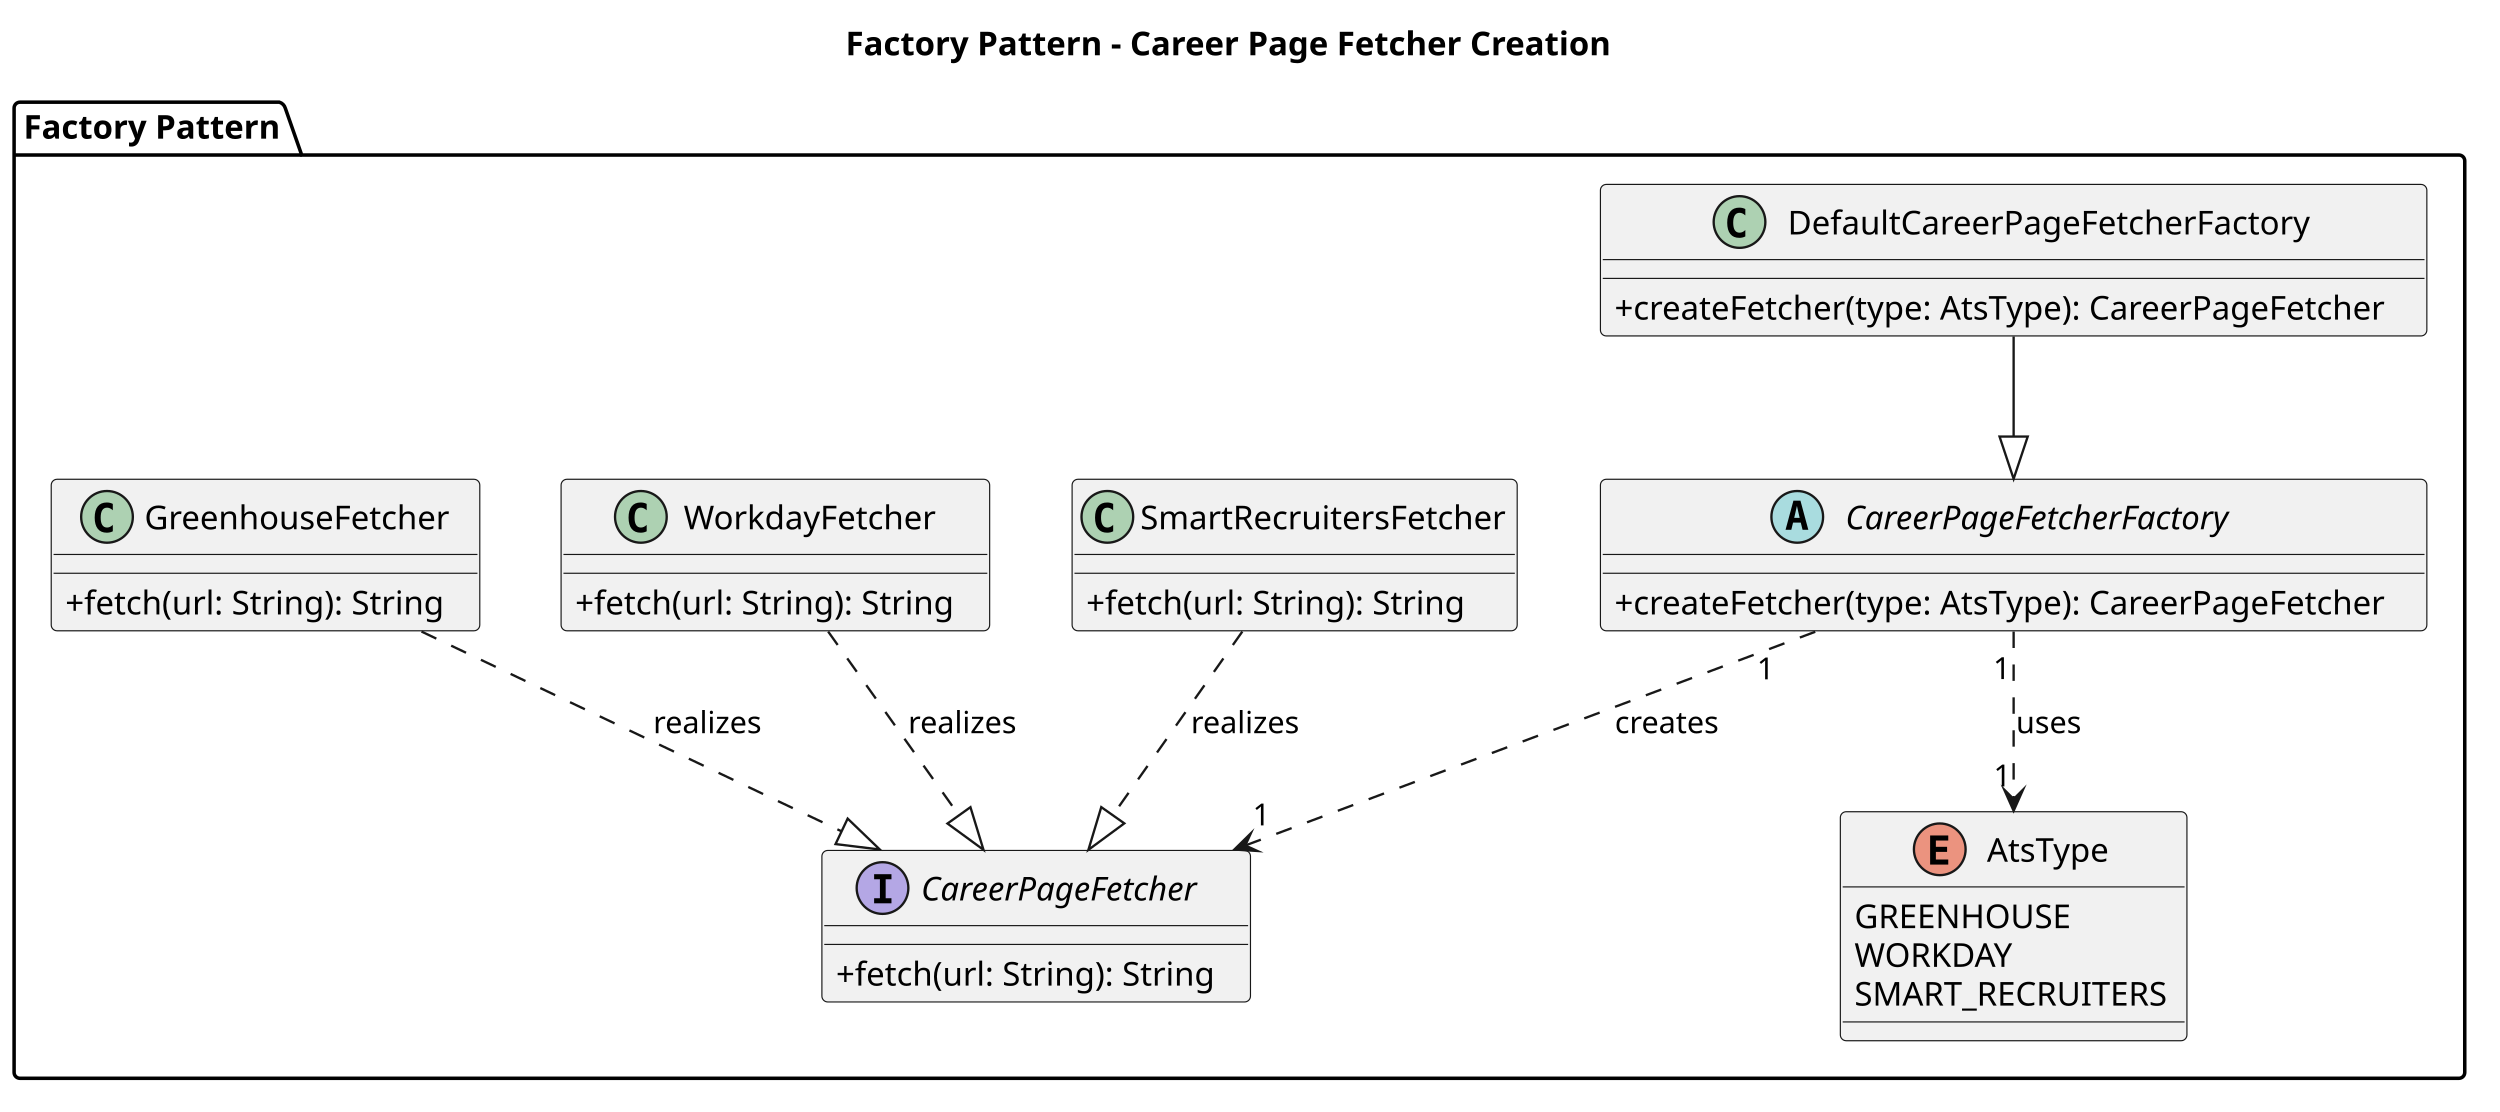
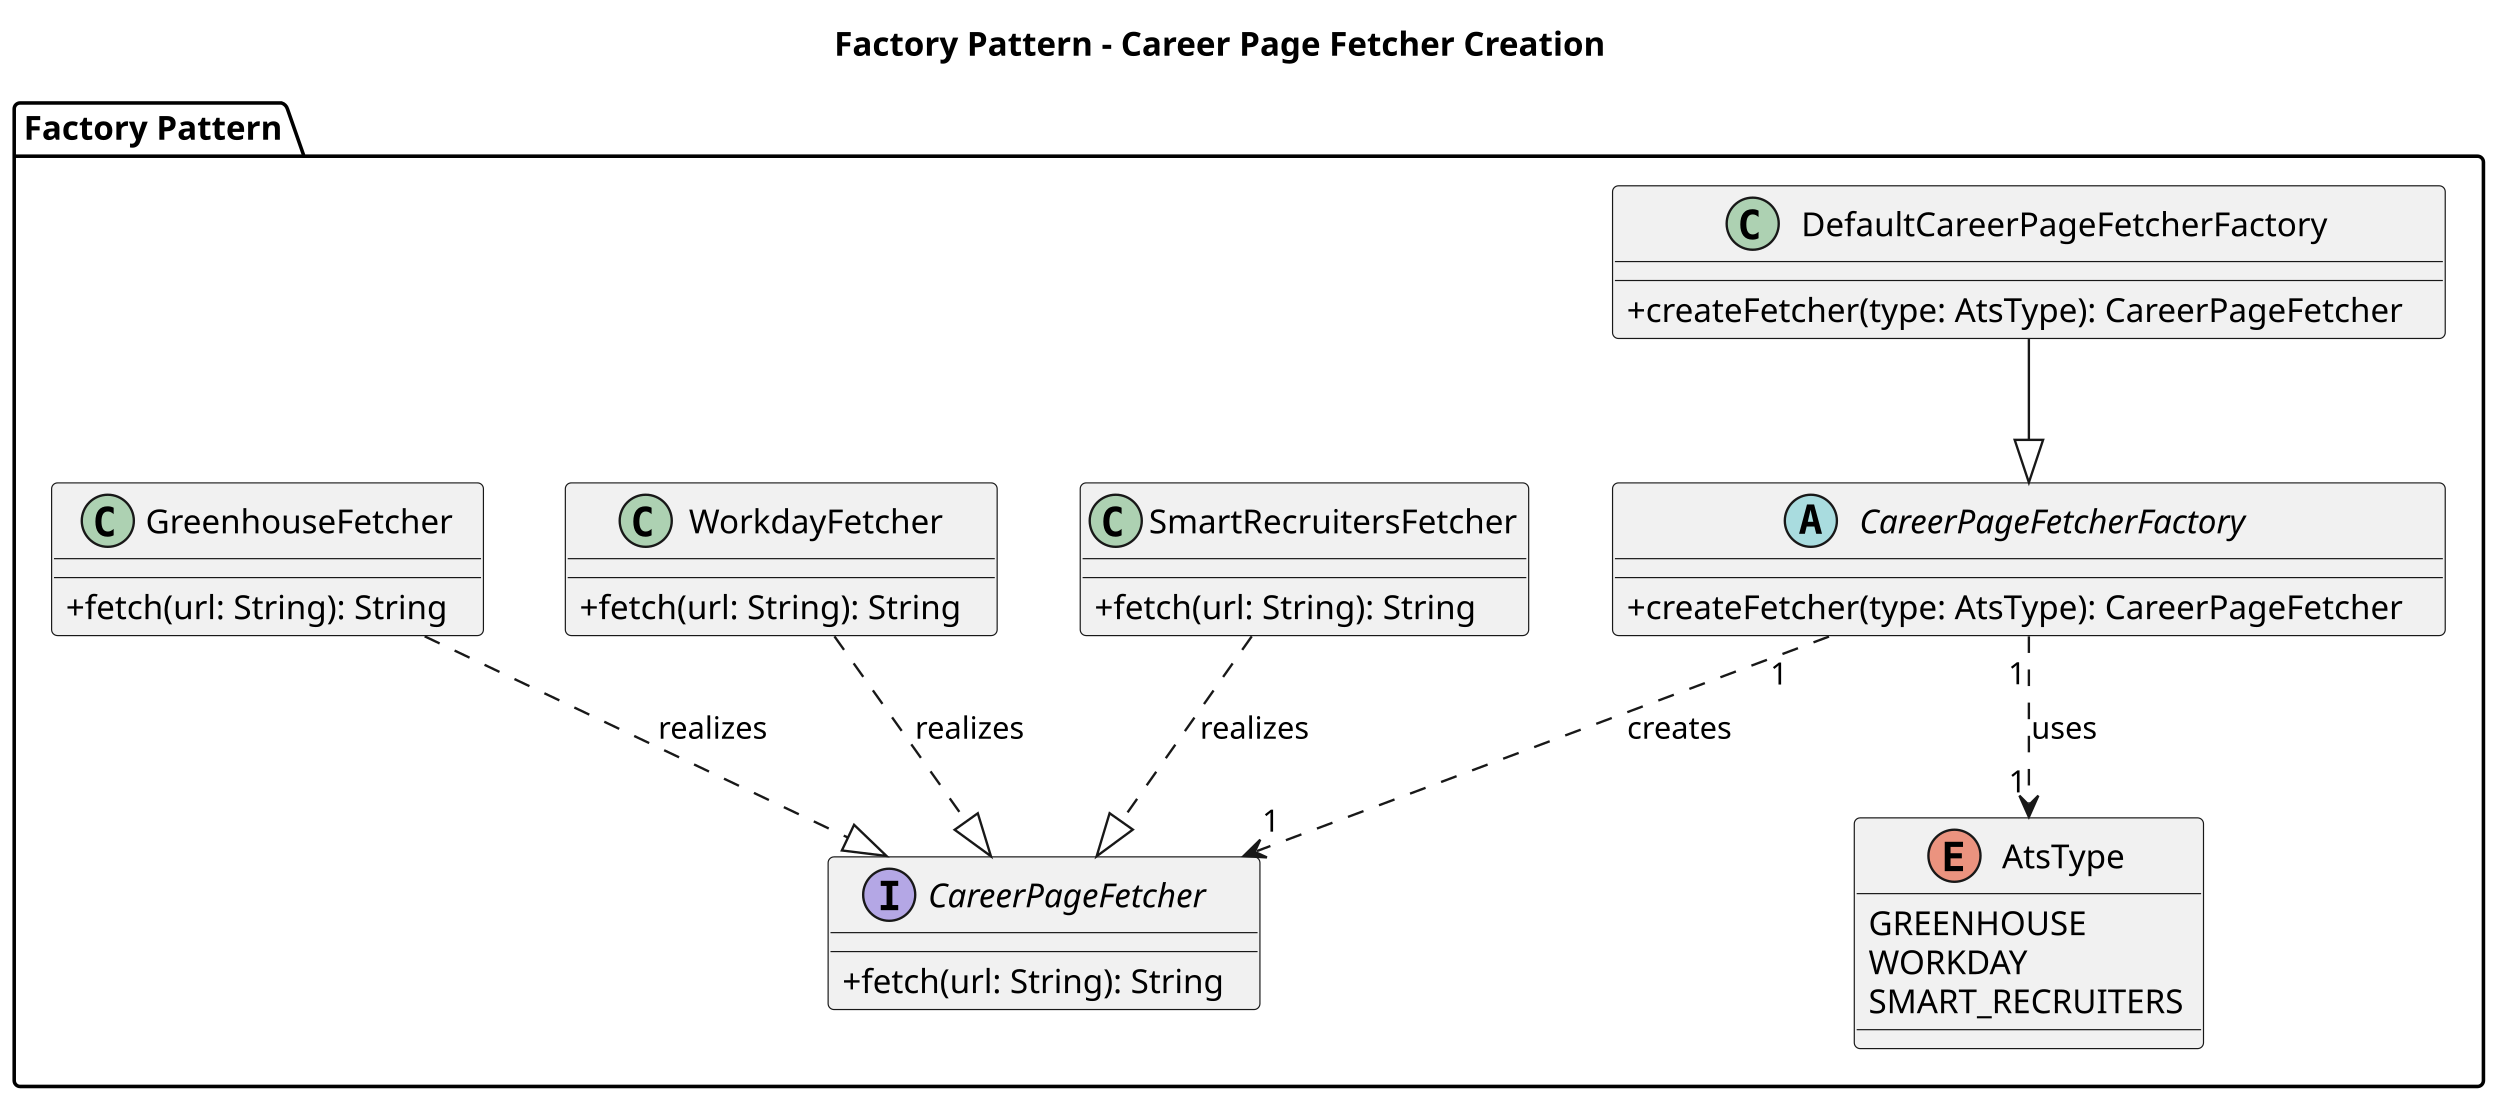
- <svg xmlns="http://www.w3.org/2000/svg" contentStyleType="text/css" data-diagram-type="CLASS" height="473px" preserveAspectRatio="none" style="width:1064px;height:473px;background:#FFFFFF;" version="1.1" viewBox="0 0 1064 473" width="1064px" zoomAndPan="magnify">
+ <svg xmlns="http://www.w3.org/2000/svg" contentStyleType="text/css" height="465px" preserveAspectRatio="none" style="width:1056px;height:465px;background:#FFFFFF;" version="1.1" viewBox="0 0 1056 465" width="1056px" zoomAndPan="magnify">
  <defs />
  <g>
-     <g class="title" data-source-line="2304">
-       <text fill="#000000" font-family="sans-serif" font-size="14" font-weight="700" lengthAdjust="spacing" textLength="337.272" x="359.864" y="23.535">Factory Pattern - Career Page Fetcher Creation</text>
+     <text fill="#000000" font-family="sans-serif" font-size="14" font-weight="bold" lengthAdjust="spacing" textLength="337.272" x="352.364" y="23.535">Factory Pattern - Career Page Fetcher Creation</text>
+     <g id="cluster_Factory Pattern">
+       <path d="M8.5,43.488 L118.902,43.488 A3.75,3.75 0 0 1 121.402,45.988 L128.402,65.977 L1046.5,65.977 A2.5,2.5 0 0 1 1049,68.477 L1049,456.428 A2.5,2.5 0 0 1 1046.5,458.928 L8.5,458.928 A2.5,2.5 0 0 1 6,456.428 L6,45.988 A2.5,2.5 0 0 1 8.5,43.488 " fill="none" style="stroke:#000000;stroke-width:1.5;" />
+       <line style="stroke:#000000;stroke-width:1.5;" x1="6" x2="128.402" y1="65.977" y2="65.977" />
+       <text fill="#000000" font-family="sans-serif" font-size="14" font-weight="bold" lengthAdjust="spacing" textLength="109.402" x="10" y="59.023">Factory Pattern</text>
    </g>
-     <g class="cluster" data-qualified-name="Factory Pattern" data-source-line="2307" id="ent0001">
-       <path d="M8.5,43.488 L118.902,43.488 A3.75,3.75 0 0 1 121.402,45.988 L128.402,65.977 L1046.5,65.977 A2.5,2.5 0 0 1 1049,68.477 L1049,456.428 A2.5,2.5 0 0 1 1046.5,458.928 L8.5,458.928 A2.5,2.5 0 0 1 6,456.428 L6,45.988 A2.5,2.5 0 0 1 8.5,43.488" fill="none" style="stroke:#000000;stroke-width:1.5;" />
-       <line style="stroke:#000000;stroke-width:1.5;" x1="6" x2="128.402" y1="65.977" y2="65.977" />
-       <text fill="#000000" font-family="sans-serif" font-size="14" font-weight="700" lengthAdjust="spacing" textLength="109.402" x="10" y="59.023">Factory Pattern</text>
-     </g>
-     <g class="entity" data-qualified-name="Factory Pattern.AtsType" data-source-line="2308" id="ent0002">
-       <rect fill="#F1F1F1" height="97.465" rx="2.5" ry="2.5" style="stroke:#181818;stroke-width:0.5;" width="147.509" x="783.25" y="345.468" />
+     <g id="elem_AtsType">
+       <rect codeLine="2179" fill="#F1F1F1" height="97.465" id="AtsType" rx="2.5" ry="2.5" style="stroke:#181818;stroke-width:0.5;" width="147.509" x="783.25" y="345.468" />
      <ellipse cx="825.564" cy="361.468" fill="#EB937F" rx="11" ry="11" style="stroke:#181818;stroke-width:1;" />
      <path d="M829.178,367.968 L821.459,367.968 L821.459,355.575 L829.178,355.575 L829.178,357.733 L823.908,357.733 L823.908,360.406 L828.68,360.406 L828.68,362.565 L823.908,362.565 L823.908,365.81 L829.178,365.81 Z " fill="#000000" />
      <text fill="#000000" font-family="sans-serif" font-size="14" lengthAdjust="spacing" textLength="54.81" x="845.634" y="366.759">AtsType</text>
      <line style="stroke:#181818;stroke-width:0.5;" x1="784.25" x2="929.759" y1="377.468" y2="377.468" />
      <text fill="#000000" font-family="sans-serif" font-size="14" lengthAdjust="spacing" textLength="90.481" x="789.25" y="395.003">GREENHOUSE</text>
      <text fill="#000000" font-family="sans-serif" font-size="14" lengthAdjust="spacing" textLength="69.713" x="789.25" y="411.492">WORKDAY</text>
      <text fill="#000000" font-family="sans-serif" font-size="14" lengthAdjust="spacing" textLength="135.509" x="789.25" y="427.98">SMART_RECRUITERS</text>
      <line style="stroke:#181818;stroke-width:0.5;" x1="784.25" x2="929.759" y1="434.933" y2="434.933" />
    </g>
-     <g class="entity" data-qualified-name="Factory Pattern.CareerPageFetcher" data-source-line="2314" id="ent0003">
-       <rect fill="#F1F1F1" height="64.488" rx="2.5" ry="2.5" style="stroke:#181818;stroke-width:0.5;" width="182.399" x="349.8" y="361.948" />
+     <g id="elem_CareerPageFetcher">
+       <rect codeLine="2185" fill="#F1F1F1" height="64.488" id="CareerPageFetcher" rx="2.5" ry="2.5" style="stroke:#181818;stroke-width:0.5;" width="182.399" x="349.8" y="361.948" />
      <ellipse cx="375.598" cy="377.948" fill="#B4A7E5" rx="11" ry="11" style="stroke:#181818;stroke-width:1;" />
      <path d="M372.026,374.213 L372.026,372.055 L379.405,372.055 L379.405,374.213 L376.94,374.213 L376.94,382.29 L379.405,382.29 L379.405,384.448 L372.026,384.448 L372.026,382.29 L374.491,382.29 L374.491,374.213 Z " fill="#000000" />
      <text fill="#000000" font-family="sans-serif" font-size="14" font-style="italic" lengthAdjust="spacing" textLength="126.403" x="391.998" y="383.239">CareerPageFetcher</text>
      <line style="stroke:#181818;stroke-width:0.5;" x1="350.8" x2="531.199" y1="393.948" y2="393.948" />
      <line style="stroke:#181818;stroke-width:0.5;" x1="350.8" x2="531.199" y1="401.948" y2="401.948" />
      <text fill="#000000" font-family="sans-serif" font-size="14" lengthAdjust="spacing" textLength="170.399" x="355.8" y="419.483">+fetch(url: String): String</text>
    </g>
-     <g class="entity" data-qualified-name="Factory Pattern.GreenhouseFetcher" data-source-line="2318" id="ent0004">
-       <rect fill="#F1F1F1" height="64.488" rx="2.5" ry="2.5" style="stroke:#181818;stroke-width:0.5;" width="182.399" x="21.8" y="203.978" />
+     <g id="elem_GreenhouseFetcher">
+       <rect codeLine="2189" fill="#F1F1F1" height="64.488" id="GreenhouseFetcher" rx="2.5" ry="2.5" style="stroke:#181818;stroke-width:0.5;" width="182.399" x="21.8" y="203.978" />
      <ellipse cx="45.54" cy="219.978" fill="#ADD1B2" rx="11" ry="11" style="stroke:#181818;stroke-width:1;" />
      <path d="M48.013,226.121 Q47.432,226.42 46.793,226.57 Q46.154,226.719 45.449,226.719 Q42.942,226.719 41.622,225.067 Q40.302,223.415 40.302,220.294 Q40.302,217.165 41.622,215.513 Q42.942,213.861 45.449,213.861 Q46.154,213.861 46.801,214.011 Q47.449,214.16 48.013,214.459 L48.013,217.181 Q47.383,216.6 46.789,216.331 Q46.196,216.061 45.565,216.061 Q44.22,216.061 43.535,217.127 Q42.85,218.194 42.85,220.294 Q42.85,222.386 43.535,223.453 Q44.22,224.519 45.565,224.519 Q46.196,224.519 46.789,224.25 Q47.383,223.98 48.013,223.399 Z " fill="#000000" />
      <text fill="#000000" font-family="sans-serif" font-size="14" lengthAdjust="spacing" textLength="130.977" x="61.483" y="225.269">GreenhouseFetcher</text>
      <line style="stroke:#181818;stroke-width:0.5;" x1="22.8" x2="203.199" y1="235.978" y2="235.978" />
      <line style="stroke:#181818;stroke-width:0.5;" x1="22.8" x2="203.199" y1="243.978" y2="243.978" />
      <text fill="#000000" font-family="sans-serif" font-size="14" lengthAdjust="spacing" textLength="170.399" x="27.8" y="261.513">+fetch(url: String): String</text>
    </g>
-     <g class="entity" data-qualified-name="Factory Pattern.WorkdayFetcher" data-source-line="2322" id="ent0005">
-       <rect fill="#F1F1F1" height="64.488" rx="2.5" ry="2.5" style="stroke:#181818;stroke-width:0.5;" width="182.399" x="238.8" y="203.978" />
+     <g id="elem_WorkdayFetcher">
+       <rect codeLine="2193" fill="#F1F1F1" height="64.488" id="WorkdayFetcher" rx="2.5" ry="2.5" style="stroke:#181818;stroke-width:0.5;" width="182.399" x="238.8" y="203.978" />
      <ellipse cx="272.756" cy="219.978" fill="#ADD1B2" rx="11" ry="11" style="stroke:#181818;stroke-width:1;" />
      <path d="M275.229,226.121 Q274.648,226.42 274.009,226.57 Q273.37,226.719 272.664,226.719 Q270.158,226.719 268.838,225.067 Q267.518,223.415 267.518,220.294 Q267.518,217.165 268.838,215.513 Q270.158,213.861 272.664,213.861 Q273.37,213.861 274.017,214.011 Q274.665,214.16 275.229,214.459 L275.229,217.181 Q274.599,216.6 274.005,216.331 Q273.411,216.061 272.781,216.061 Q271.436,216.061 270.751,217.127 Q270.066,218.194 270.066,220.294 Q270.066,222.386 270.751,223.453 Q271.436,224.519 272.781,224.519 Q273.411,224.519 274.005,224.25 Q274.599,223.98 275.229,223.399 Z " fill="#000000" />
      <text fill="#000000" font-family="sans-serif" font-size="14" lengthAdjust="spacing" textLength="108.274" x="290.969" y="225.269">WorkdayFetcher</text>
      <line style="stroke:#181818;stroke-width:0.5;" x1="239.8" x2="420.199" y1="235.978" y2="235.978" />
      <line style="stroke:#181818;stroke-width:0.5;" x1="239.8" x2="420.199" y1="243.978" y2="243.978" />
      <text fill="#000000" font-family="sans-serif" font-size="14" lengthAdjust="spacing" textLength="170.399" x="244.8" y="261.513">+fetch(url: String): String</text>
    </g>
-     <g class="entity" data-qualified-name="Factory Pattern.SmartRecruitersFetcher" data-source-line="2326" id="ent0006">
-       <rect fill="#F1F1F1" height="64.488" rx="2.5" ry="2.5" style="stroke:#181818;stroke-width:0.5;" width="189.425" x="456.29" y="203.978" />
+     <g id="elem_SmartRecruitersFetcher">
+       <rect codeLine="2197" fill="#F1F1F1" height="64.488" id="SmartRecruitersFetcher" rx="2.5" ry="2.5" style="stroke:#181818;stroke-width:0.5;" width="189.425" x="456.29" y="203.978" />
      <ellipse cx="471.29" cy="219.978" fill="#ADD1B2" rx="11" ry="11" style="stroke:#181818;stroke-width:1;" />
      <path d="M473.763,226.121 Q473.182,226.42 472.543,226.57 Q471.904,226.719 471.198,226.719 Q468.691,226.719 467.372,225.067 Q466.052,223.415 466.052,220.294 Q466.052,217.165 467.372,215.513 Q468.691,213.861 471.198,213.861 Q471.904,213.861 472.551,214.011 Q473.199,214.16 473.763,214.459 L473.763,217.181 Q473.132,216.6 472.539,216.331 Q471.945,216.061 471.314,216.061 Q469.97,216.061 469.285,217.127 Q468.6,218.194 468.6,220.294 Q468.6,222.386 469.285,223.453 Q469.97,224.519 471.314,224.519 Q471.945,224.519 472.539,224.25 Q473.132,223.98 473.763,223.399 Z " fill="#000000" />
      <text fill="#000000" font-family="sans-serif" font-size="14" lengthAdjust="spacing" textLength="157.425" x="485.29" y="225.269">SmartRecruitersFetcher</text>
      <line style="stroke:#181818;stroke-width:0.5;" x1="457.29" x2="644.715" y1="235.978" y2="235.978" />
      <line style="stroke:#181818;stroke-width:0.5;" x1="457.29" x2="644.715" y1="243.978" y2="243.978" />
      <text fill="#000000" font-family="sans-serif" font-size="14" lengthAdjust="spacing" textLength="170.399" x="462.29" y="261.513">+fetch(url: String): String</text>
    </g>
-     <g class="entity" data-qualified-name="Factory Pattern.CareerPageFetcherFactory" data-source-line="2330" id="ent0007">
-       <rect fill="#F1F1F1" height="64.488" rx="2.5" ry="2.5" style="stroke:#181818;stroke-width:0.5;" width="351.726" x="681.14" y="203.978" />
+     <g id="elem_CareerPageFetcherFactory">
+       <rect codeLine="2201" fill="#F1F1F1" height="64.488" id="CareerPageFetcherFactory" rx="2.5" ry="2.5" style="stroke:#181818;stroke-width:0.5;" width="351.726" x="681.14" y="203.978" />
      <ellipse cx="764.908" cy="219.978" fill="#A9DCDF" rx="11" ry="11" style="stroke:#181818;stroke-width:1;" />
      <path d="M764.771,215.326 L763.617,220.398 L765.933,220.398 Z M763.277,213.085 L766.273,213.085 L769.619,225.478 L767.17,225.478 L766.406,222.415 L763.127,222.415 L762.38,225.478 L759.932,225.478 Z " fill="#000000" />
      <text fill="#000000" font-family="sans-serif" font-size="14" font-style="italic" lengthAdjust="spacing" textLength="175.69" x="785.408" y="225.269">CareerPageFetcherFactory</text>
      <line style="stroke:#181818;stroke-width:0.5;" x1="682.14" x2="1031.866" y1="235.978" y2="235.978" />
      <line style="stroke:#181818;stroke-width:0.5;" x1="682.14" x2="1031.866" y1="243.978" y2="243.978" />
      <text fill="#000000" font-family="sans-serif" font-size="14" lengthAdjust="spacing" textLength="339.726" x="687.14" y="261.513">+createFetcher(type: AtsType): CareerPageFetcher</text>
    </g>
-     <g class="entity" data-qualified-name="Factory Pattern.DefaultCareerPageFetcherFactory" data-source-line="2334" id="ent0008">
-       <rect fill="#F1F1F1" height="64.488" rx="2.5" ry="2.5" style="stroke:#181818;stroke-width:0.5;" width="351.726" x="681.14" y="78.488" />
+     <g id="elem_DefaultCareerPageFetcherFactory">
+       <rect codeLine="2205" fill="#F1F1F1" height="64.488" id="DefaultCareerPageFetcherFactory" rx="2.5" ry="2.5" style="stroke:#181818;stroke-width:0.5;" width="351.726" x="681.14" y="78.488" />
      <ellipse cx="740.339" cy="94.488" fill="#ADD1B2" rx="11" ry="11" style="stroke:#181818;stroke-width:1;" />
      <path d="M742.812,100.631 Q742.231,100.93 741.592,101.08 Q740.953,101.229 740.247,101.229 Q737.741,101.229 736.421,99.577 Q735.101,97.925 735.101,94.804 Q735.101,91.675 736.421,90.023 Q737.741,88.371 740.247,88.371 Q740.953,88.371 741.6,88.52 Q742.248,88.67 742.812,88.969 L742.812,91.691 Q742.182,91.11 741.588,90.841 Q740.995,90.571 740.364,90.571 Q739.019,90.571 738.334,91.638 Q737.649,92.704 737.649,94.804 Q737.649,96.896 738.334,97.963 Q739.019,99.029 740.364,99.029 Q740.995,99.029 741.588,98.76 Q742.182,98.49 742.812,97.909 Z " fill="#000000" />
      <text fill="#000000" font-family="sans-serif" font-size="14" lengthAdjust="spacing" textLength="224.827" x="760.839" y="99.779">DefaultCareerPageFetcherFactory</text>
      <line style="stroke:#181818;stroke-width:0.5;" x1="682.14" x2="1031.866" y1="110.488" y2="110.488" />
      <line style="stroke:#181818;stroke-width:0.5;" x1="682.14" x2="1031.866" y1="118.488" y2="118.488" />
      <text fill="#000000" font-family="sans-serif" font-size="14" lengthAdjust="spacing" textLength="339.726" x="687.14" y="136.023">+createFetcher(type: AtsType): CareerPageFetcher</text>
    </g>
-     <g class="link" data-entity-1="ent0004" data-entity-2="ent0003" data-link-type="extension" data-source-line="2339" id="lnk9">
-       <path codeLine="2339" d="M179.38,268.788 C236.19,295.798 301.325,326.778 358.185,353.818" fill="none" id="GreenhouseFetcher-to-CareerPageFetcher" style="stroke:#181818;stroke-width:1;stroke-dasharray:7,7;" />
-       <polygon fill="none" points="374.44,361.548,360.761,348.399,355.608,359.236,374.44,361.548" style="stroke:#181818;stroke-width:1;stroke-linejoin:miter;stroke-miterlimit:10;" />
+     <g id="link_GreenhouseFetcher_CareerPageFetcher">
+       <path codeLine="2210" d="M179.38,268.788 C236.19,295.798 301.325,326.778 358.185,353.818 " fill="none" id="GreenhouseFetcher-to-CareerPageFetcher" style="stroke:#181818;stroke-width:1;stroke-dasharray:7.0,7.0;" />
+       <polygon fill="none" points="374.44,361.548,360.761,348.399,355.608,359.236,374.44,361.548" style="stroke:#181818;stroke-width:1;" />
      <text fill="#000000" font-family="sans-serif" font-size="13" lengthAdjust="spacing" textLength="48.579" x="278" y="312.037">realizes</text>
    </g>
-     <g class="link" data-entity-1="ent0005" data-entity-2="ent0003" data-link-type="extension" data-source-line="2340" id="lnk10">
-       <path codeLine="2340" d="M352.46,268.788 C371.72,295.848 388.883,319.963 408.133,347.013" fill="none" id="WorkdayFetcher-to-CareerPageFetcher" style="stroke:#181818;stroke-width:1;stroke-dasharray:7,7;" />
-       <polygon fill="none" points="418.57,361.678,413.022,343.534,403.245,350.492,418.57,361.678" style="stroke:#181818;stroke-width:1;stroke-linejoin:miter;stroke-miterlimit:10;" />
+     <g id="link_WorkdayFetcher_CareerPageFetcher">
+       <path codeLine="2211" d="M352.46,268.788 C371.72,295.848 388.883,319.963 408.133,347.013 " fill="none" id="WorkdayFetcher-to-CareerPageFetcher" style="stroke:#181818;stroke-width:1;stroke-dasharray:7.0,7.0;" />
+       <polygon fill="none" points="418.57,361.678,413.022,343.534,403.245,350.492,418.57,361.678" style="stroke:#181818;stroke-width:1;" />
      <text fill="#000000" font-family="sans-serif" font-size="13" lengthAdjust="spacing" textLength="48.579" x="386.5" y="312.037">realizes</text>
    </g>
-     <g class="link" data-entity-1="ent0006" data-entity-2="ent0003" data-link-type="extension" data-source-line="2341" id="lnk11">
-       <path codeLine="2341" d="M528.74,268.788 C509.66,295.848 492.671,319.917 473.601,346.967" fill="none" id="SmartRecruitersFetcher-to-CareerPageFetcher" style="stroke:#181818;stroke-width:1;stroke-dasharray:7,7;" />
-       <polygon fill="none" points="463.23,361.678,478.505,350.424,468.698,343.51,463.23,361.678" style="stroke:#181818;stroke-width:1;stroke-linejoin:miter;stroke-miterlimit:10;" />
+     <g id="link_SmartRecruitersFetcher_CareerPageFetcher">
+       <path codeLine="2212" d="M528.74,268.788 C509.66,295.848 492.671,319.917 473.601,346.967 " fill="none" id="SmartRecruitersFetcher-to-CareerPageFetcher" style="stroke:#181818;stroke-width:1;stroke-dasharray:7.0,7.0;" />
+       <polygon fill="none" points="463.23,361.678,478.505,350.424,468.698,343.51,463.23,361.678" style="stroke:#181818;stroke-width:1;" />
      <text fill="#000000" font-family="sans-serif" font-size="13" lengthAdjust="spacing" textLength="48.579" x="506.85" y="312.037">realizes</text>
    </g>
-     <g class="link" data-entity-1="ent0008" data-entity-2="ent0007" data-link-type="extension" data-source-line="2342" id="lnk12">
-       <path codeLine="2342" d="M857,143.208 C857,161.788 857,167.228 857,185.798" fill="none" id="DefaultCareerPageFetcherFactory-to-CareerPageFetcherFactory" style="stroke:#181818;stroke-width:1;" />
-       <polygon fill="none" points="857,203.798,863,185.798,851,185.798,857,203.798" style="stroke:#181818;stroke-width:1;stroke-linejoin:miter;stroke-miterlimit:10;" />
+     <g id="link_DefaultCareerPageFetcherFactory_CareerPageFetcherFactory">
+       <path codeLine="2213" d="M857,143.208 C857,161.788 857,167.228 857,185.798 " fill="none" id="DefaultCareerPageFetcherFactory-to-CareerPageFetcherFactory" style="stroke:#181818;stroke-width:1;" />
+       <polygon fill="none" points="857,203.798,863,185.798,851,185.798,857,203.798" style="stroke:#181818;stroke-width:1;" />
    </g>
-     <g class="link" data-entity-1="ent0007" data-entity-2="ent0003" data-link-type="dependency" data-source-line="2343" id="lnk13">
-       <path codeLine="2343" d="M772.57,268.878 C700.49,295.898 602.042,332.813 529.992,359.833" fill="none" id="CareerPageFetcherFactory-to-CareerPageFetcher" style="stroke:#181818;stroke-width:1;stroke-dasharray:7,7;" />
-       <polygon fill="#181818" points="525.31,361.588,535.141,362.173,529.992,359.833,532.332,354.683,525.31,361.588" style="stroke:#181818;stroke-width:1;stroke-linejoin:miter;stroke-miterlimit:10;" />
+     <g id="link_CareerPageFetcherFactory_CareerPageFetcher">
+       <path codeLine="2214" d="M772.57,268.878 C700.49,295.898 602.978,332.462 530.928,359.481 " fill="none" id="CareerPageFetcherFactory-to-CareerPageFetcher" style="stroke:#181818;stroke-width:1;stroke-dasharray:7.0,7.0;" />
+       <polygon fill="#181818" points="525.31,361.588,535.141,362.173,529.992,359.833,532.332,354.683,525.31,361.588" style="stroke:#181818;stroke-width:1;" />
      <text fill="#000000" font-family="sans-serif" font-size="13" lengthAdjust="spacing" textLength="45.132" x="687.26" y="312.037">creates</text>
      <text fill="#000000" font-family="sans-serif" font-size="13" lengthAdjust="spacing" textLength="8.22" x="747.734" y="289.131">1</text>
      <text fill="#000000" font-family="sans-serif" font-size="13" lengthAdjust="spacing" textLength="8.22" x="533.143" y="351.292">1</text>
    </g>
-     <g class="link" data-entity-1="ent0007" data-entity-2="ent0002" data-link-type="dependency" data-source-line="2344" id="lnk14">
-       <path codeLine="2344" d="M857,268.788 C857,290.678 857,315.258 857,340.078" fill="none" id="CareerPageFetcherFactory-to-AtsType" style="stroke:#181818;stroke-width:1;stroke-dasharray:7,7;" />
-       <polygon fill="#181818" points="857,345.078,861,336.078,857,340.078,853,336.078,857,345.078" style="stroke:#181818;stroke-width:1;stroke-linejoin:miter;stroke-miterlimit:10;" />
+     <g id="link_CareerPageFetcherFactory_AtsType">
+       <path codeLine="2215" d="M857,268.788 C857,290.678 857,314.258 857,339.078 " fill="none" id="CareerPageFetcherFactory-to-AtsType" style="stroke:#181818;stroke-width:1;stroke-dasharray:7.0,7.0;" />
+       <polygon fill="#181818" points="857,345.078,861,336.078,857,340.078,853,336.078,857,345.078" style="stroke:#181818;stroke-width:1;" />
      <text fill="#000000" font-family="sans-serif" font-size="13" lengthAdjust="spacing" textLength="28.564" x="858" y="312.037">uses</text>
      <text fill="#000000" font-family="sans-serif" font-size="13" lengthAdjust="spacing" textLength="8.22" x="848.258" y="289.024">1</text>
      <text fill="#000000" font-family="sans-serif" font-size="13" lengthAdjust="spacing" textLength="8.22" x="848.452" y="334.706">1</text>
    </g>
  </g>
</svg>
